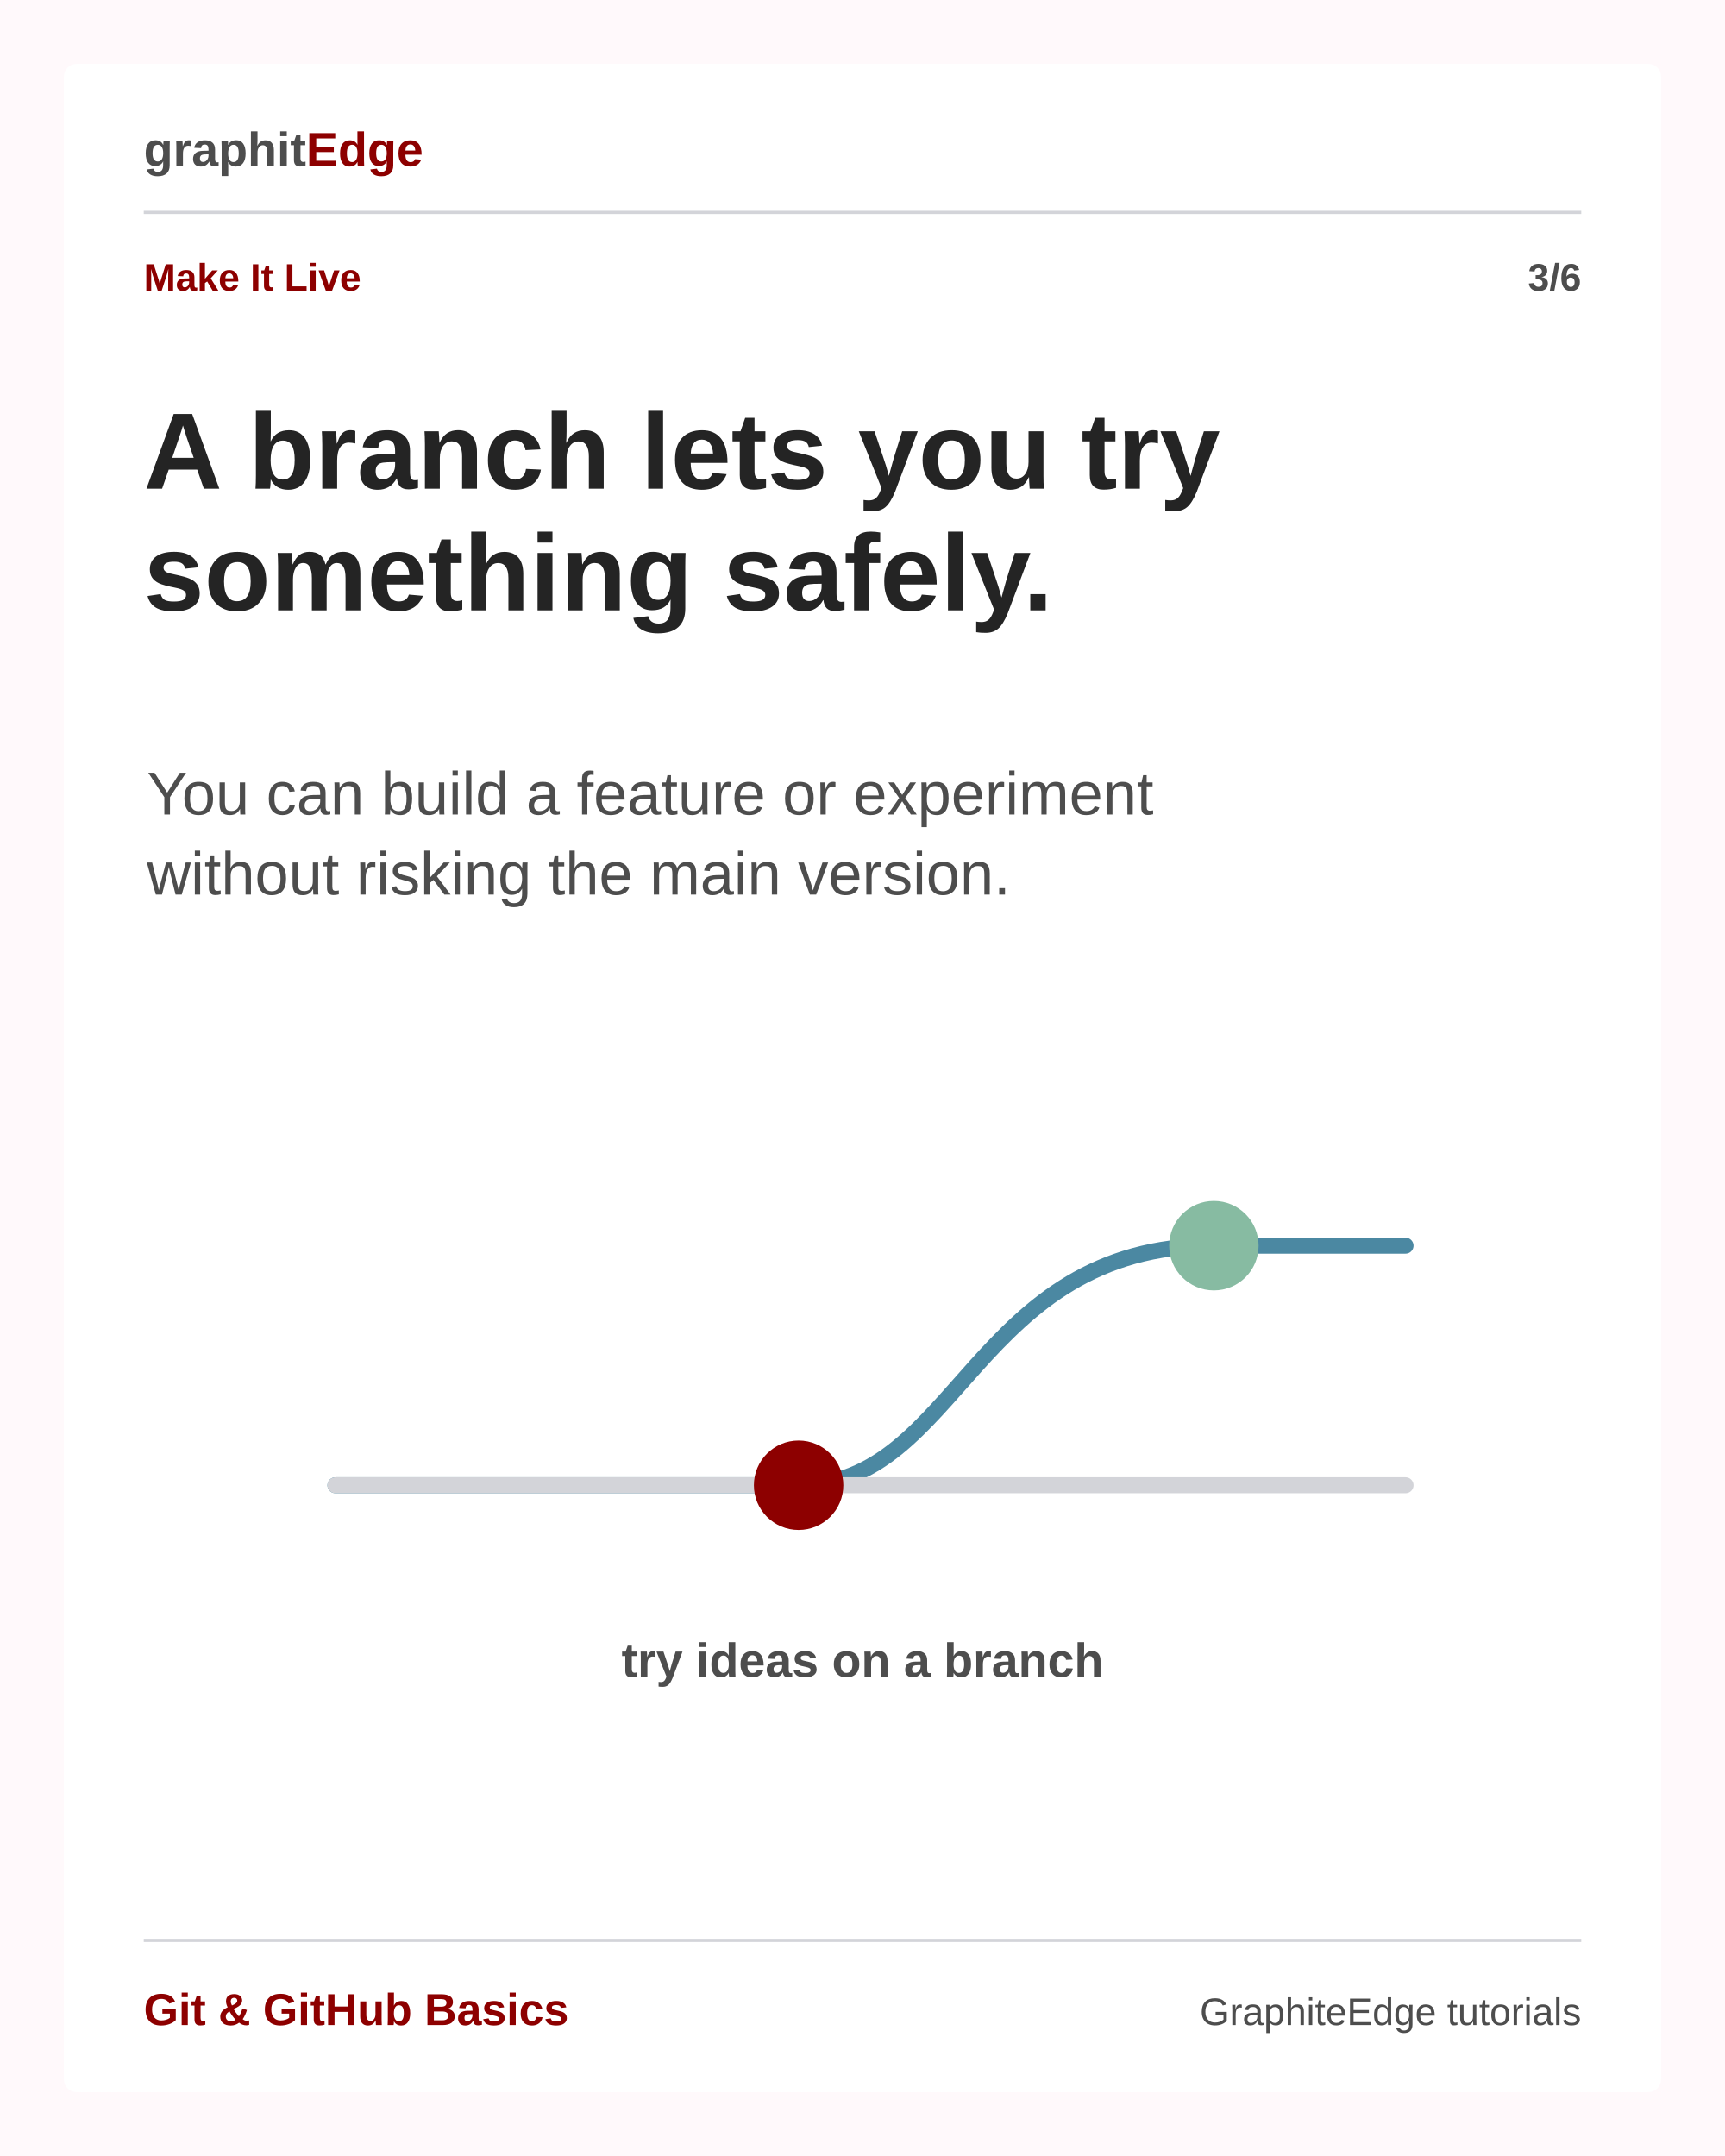
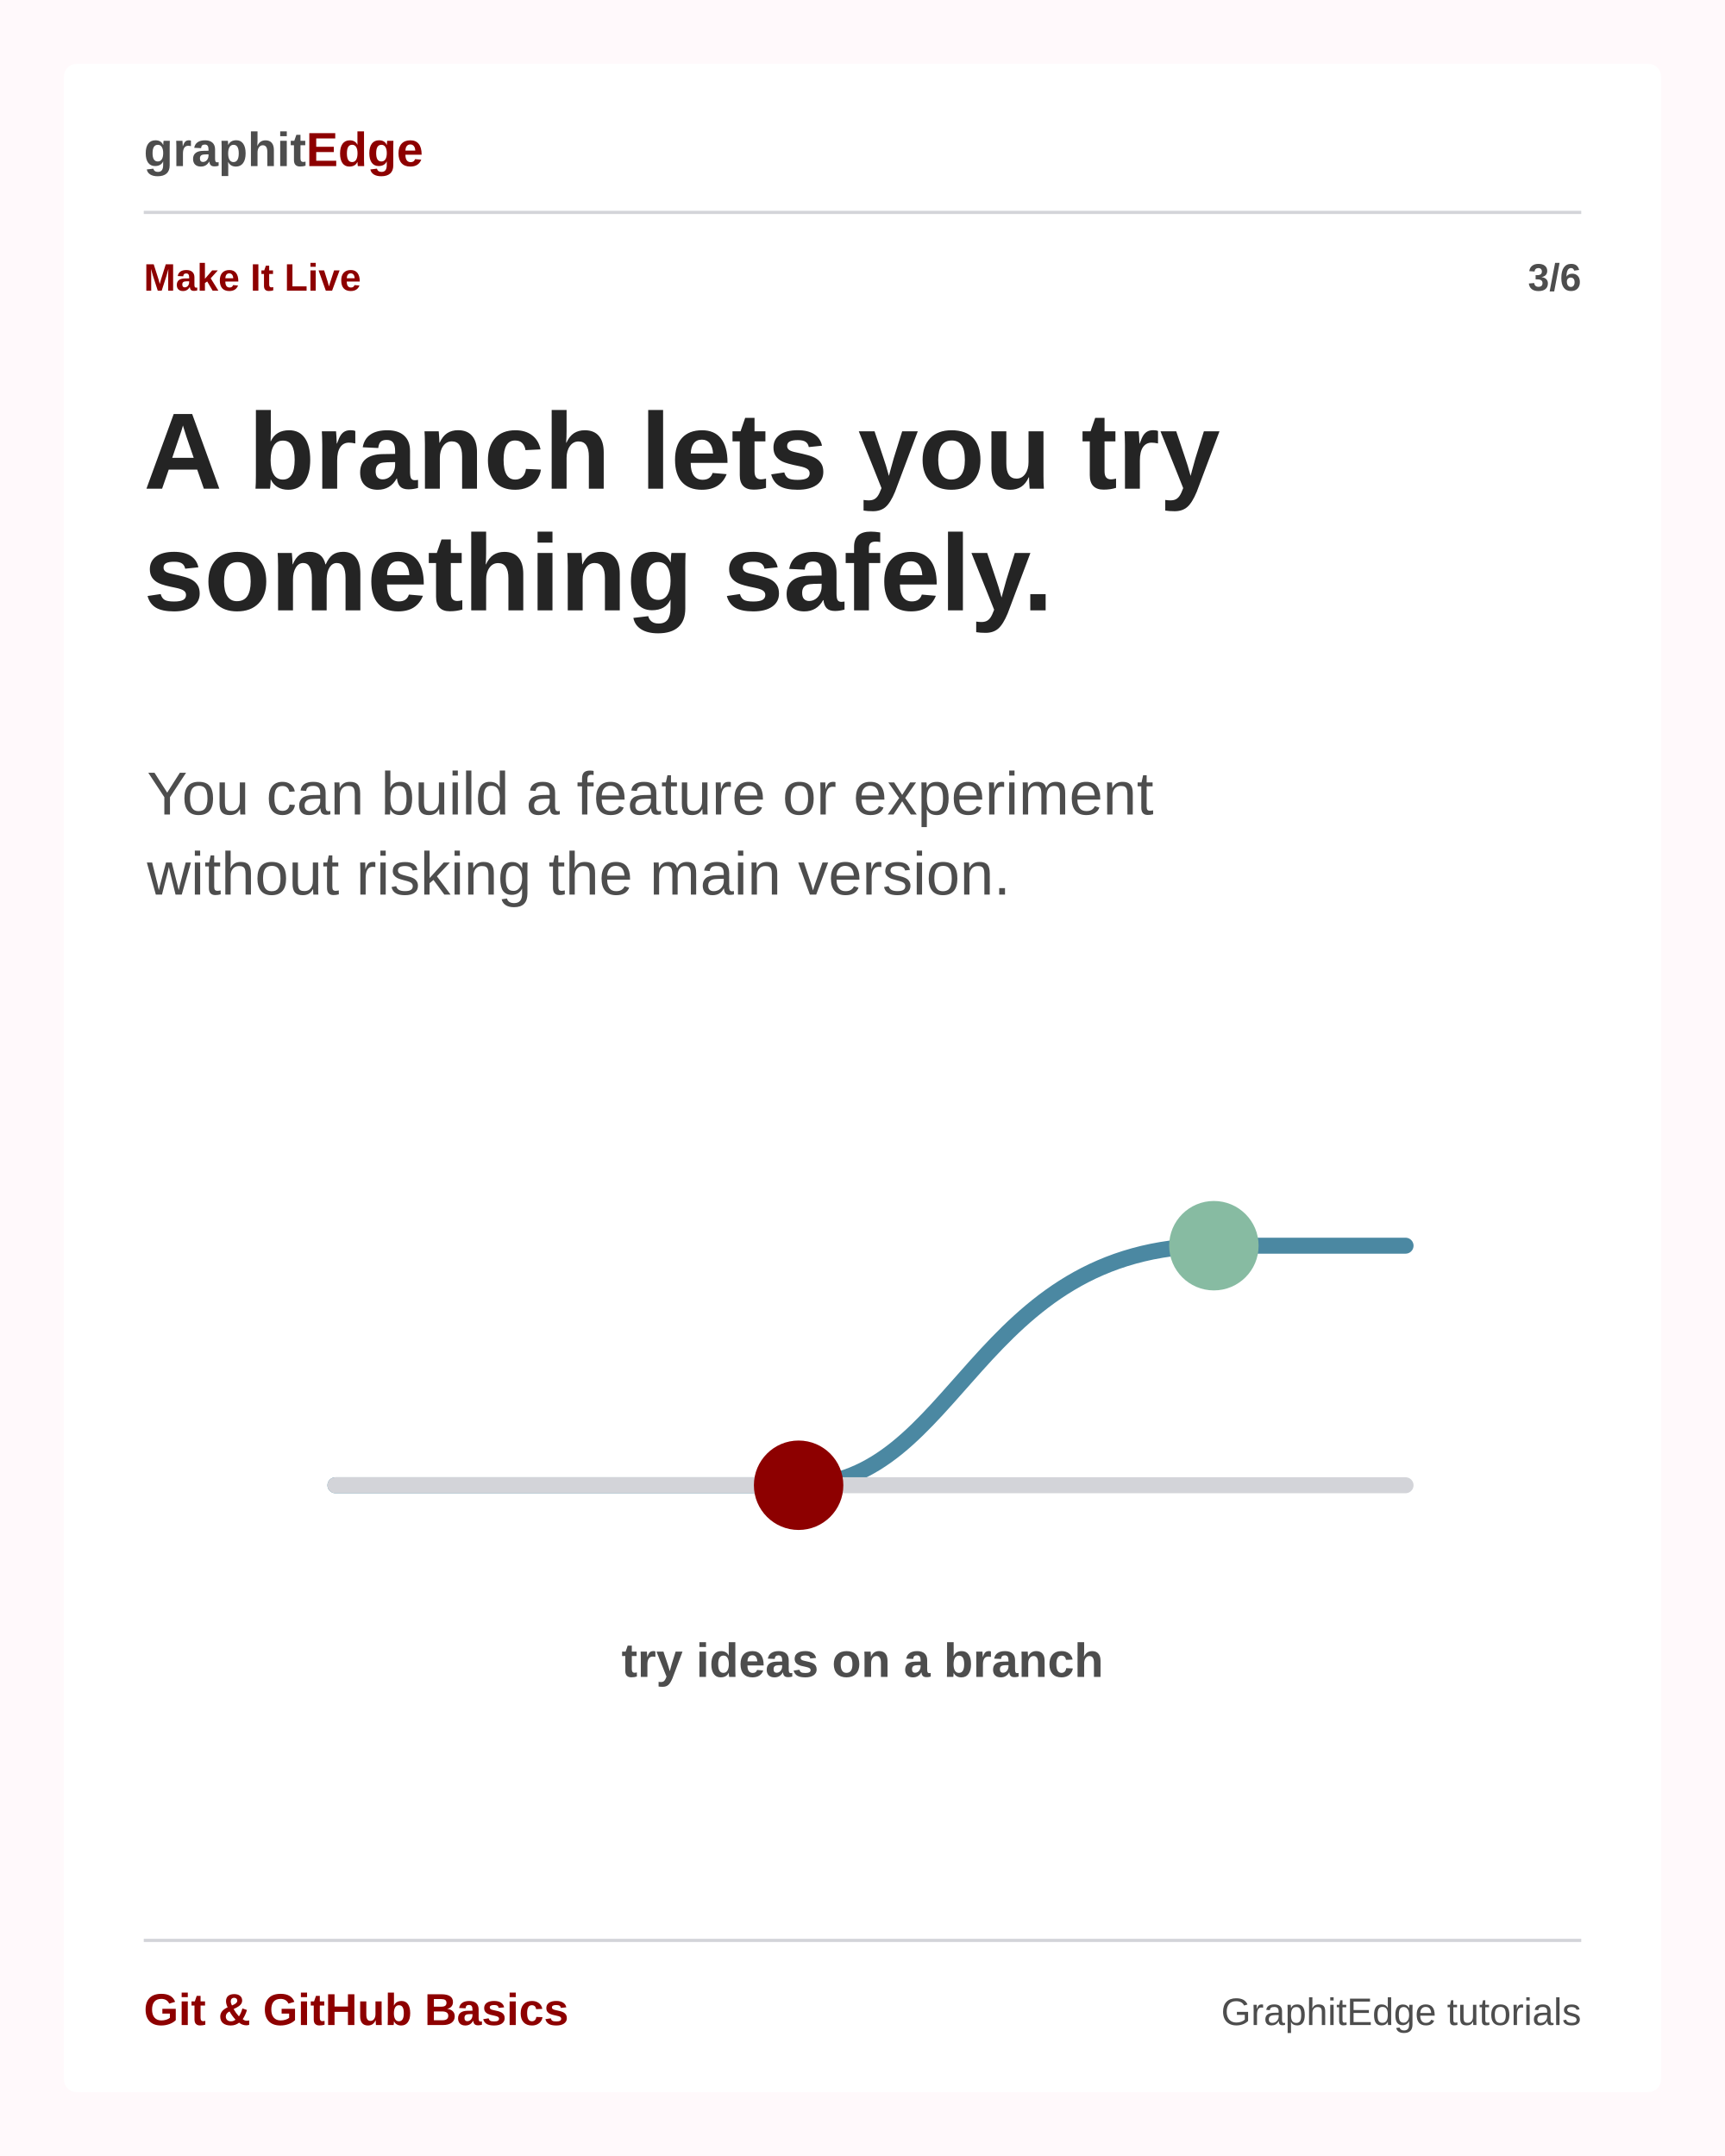
<svg xmlns="http://www.w3.org/2000/svg" width="1080" height="1350" viewBox="0 0 1080 1350" version="1.1" role="img" aria-labelledby="title desc">
  <rect width="1080" height="1350" fill="#fff9fb" />
  <rect x="40" y="40" width="1000" height="1270" rx="8" fill="#ffffff" />
  <g id="brand-header">
    <text x="90" y="104" font-family="PT Sans, Arial, sans-serif" font-size="30" font-weight="700" letter-spacing="0" fill="#4d4d4d">graphit<tspan fill="#8d0000">Edge</tspan>
    </text>
    <rect x="90" y="132" width="900" height="2" fill="#d3d4d9" />
    <text x="90" y="182" font-family="PT Sans, Arial, sans-serif" font-size="24" font-weight="700" letter-spacing="0" fill="#8d0000">Make It Live</text>
    <text x="990" y="182" text-anchor="end" font-family="PT Sans, Arial, sans-serif" font-size="24" font-weight="700" letter-spacing="0" fill="#4d4d4d">3/6</text>
  </g>
  <g id="message">
    <text x="90" y="306" text-anchor="start" font-family="Raleway, Arial, sans-serif" font-size="68" font-weight="700" letter-spacing="0" fill="#242424">A branch lets you try</text>
    <text x="90" y="382.16" text-anchor="start" font-family="Raleway, Arial, sans-serif" font-size="68" font-weight="700" letter-spacing="0" fill="#242424">something safely.</text>
    <text x="92" y="510" text-anchor="start" font-family="PT Sans, Arial, sans-serif" font-size="38" font-weight="400" letter-spacing="0" fill="#4d4d4d">You can build a feature or experiment</text>
    <text x="92" y="560.16" text-anchor="start" font-family="PT Sans, Arial, sans-serif" font-size="38" font-weight="400" letter-spacing="0" fill="#4d4d4d">without risking the main version.</text>
  </g>
  <g id="visual">
    <path d="M 210 930 H 500 C 600 930, 610 780, 760 780 H 880" fill="none" stroke="#4b88a2" stroke-width="10" stroke-linecap="round" />
    <path d="M 210 930 H 880" fill="none" stroke="#d3d4d9" stroke-width="10" stroke-linecap="round" />
    <circle cx="500" cy="930" r="28" fill="#8d0000" />
    <circle cx="760" cy="780" r="28" fill="#87bba2" />
    <text x="540" y="1050" text-anchor="middle" font-family="PT Sans, Arial, sans-serif" font-size="30" font-weight="700" letter-spacing="0" fill="#4d4d4d">try ideas on a branch</text>
  </g>
  <g id="footer">
    <rect x="90" y="1214" width="900" height="2" fill="#d3d4d9" />
    <text x="90" y="1268" font-family="PT Sans, Arial, sans-serif" font-size="28" font-weight="700" letter-spacing="0" fill="#8d0000">Git &amp; GitHub Basics</text>
-     <text x="990" y="1268" text-anchor="end" font-family="PT Sans, Arial, sans-serif" font-size="24" font-weight="400" letter-spacing="0" fill="#4d4d4d">GraphiteEdge tutorials</text>
+     <text x="990" y="1268" text-anchor="end" font-family="PT Sans, Arial, sans-serif" font-size="24" font-weight="400" letter-spacing="0" fill="#4d4d4d">GraphitEdge tutorials</text>
  </g>
</svg>
